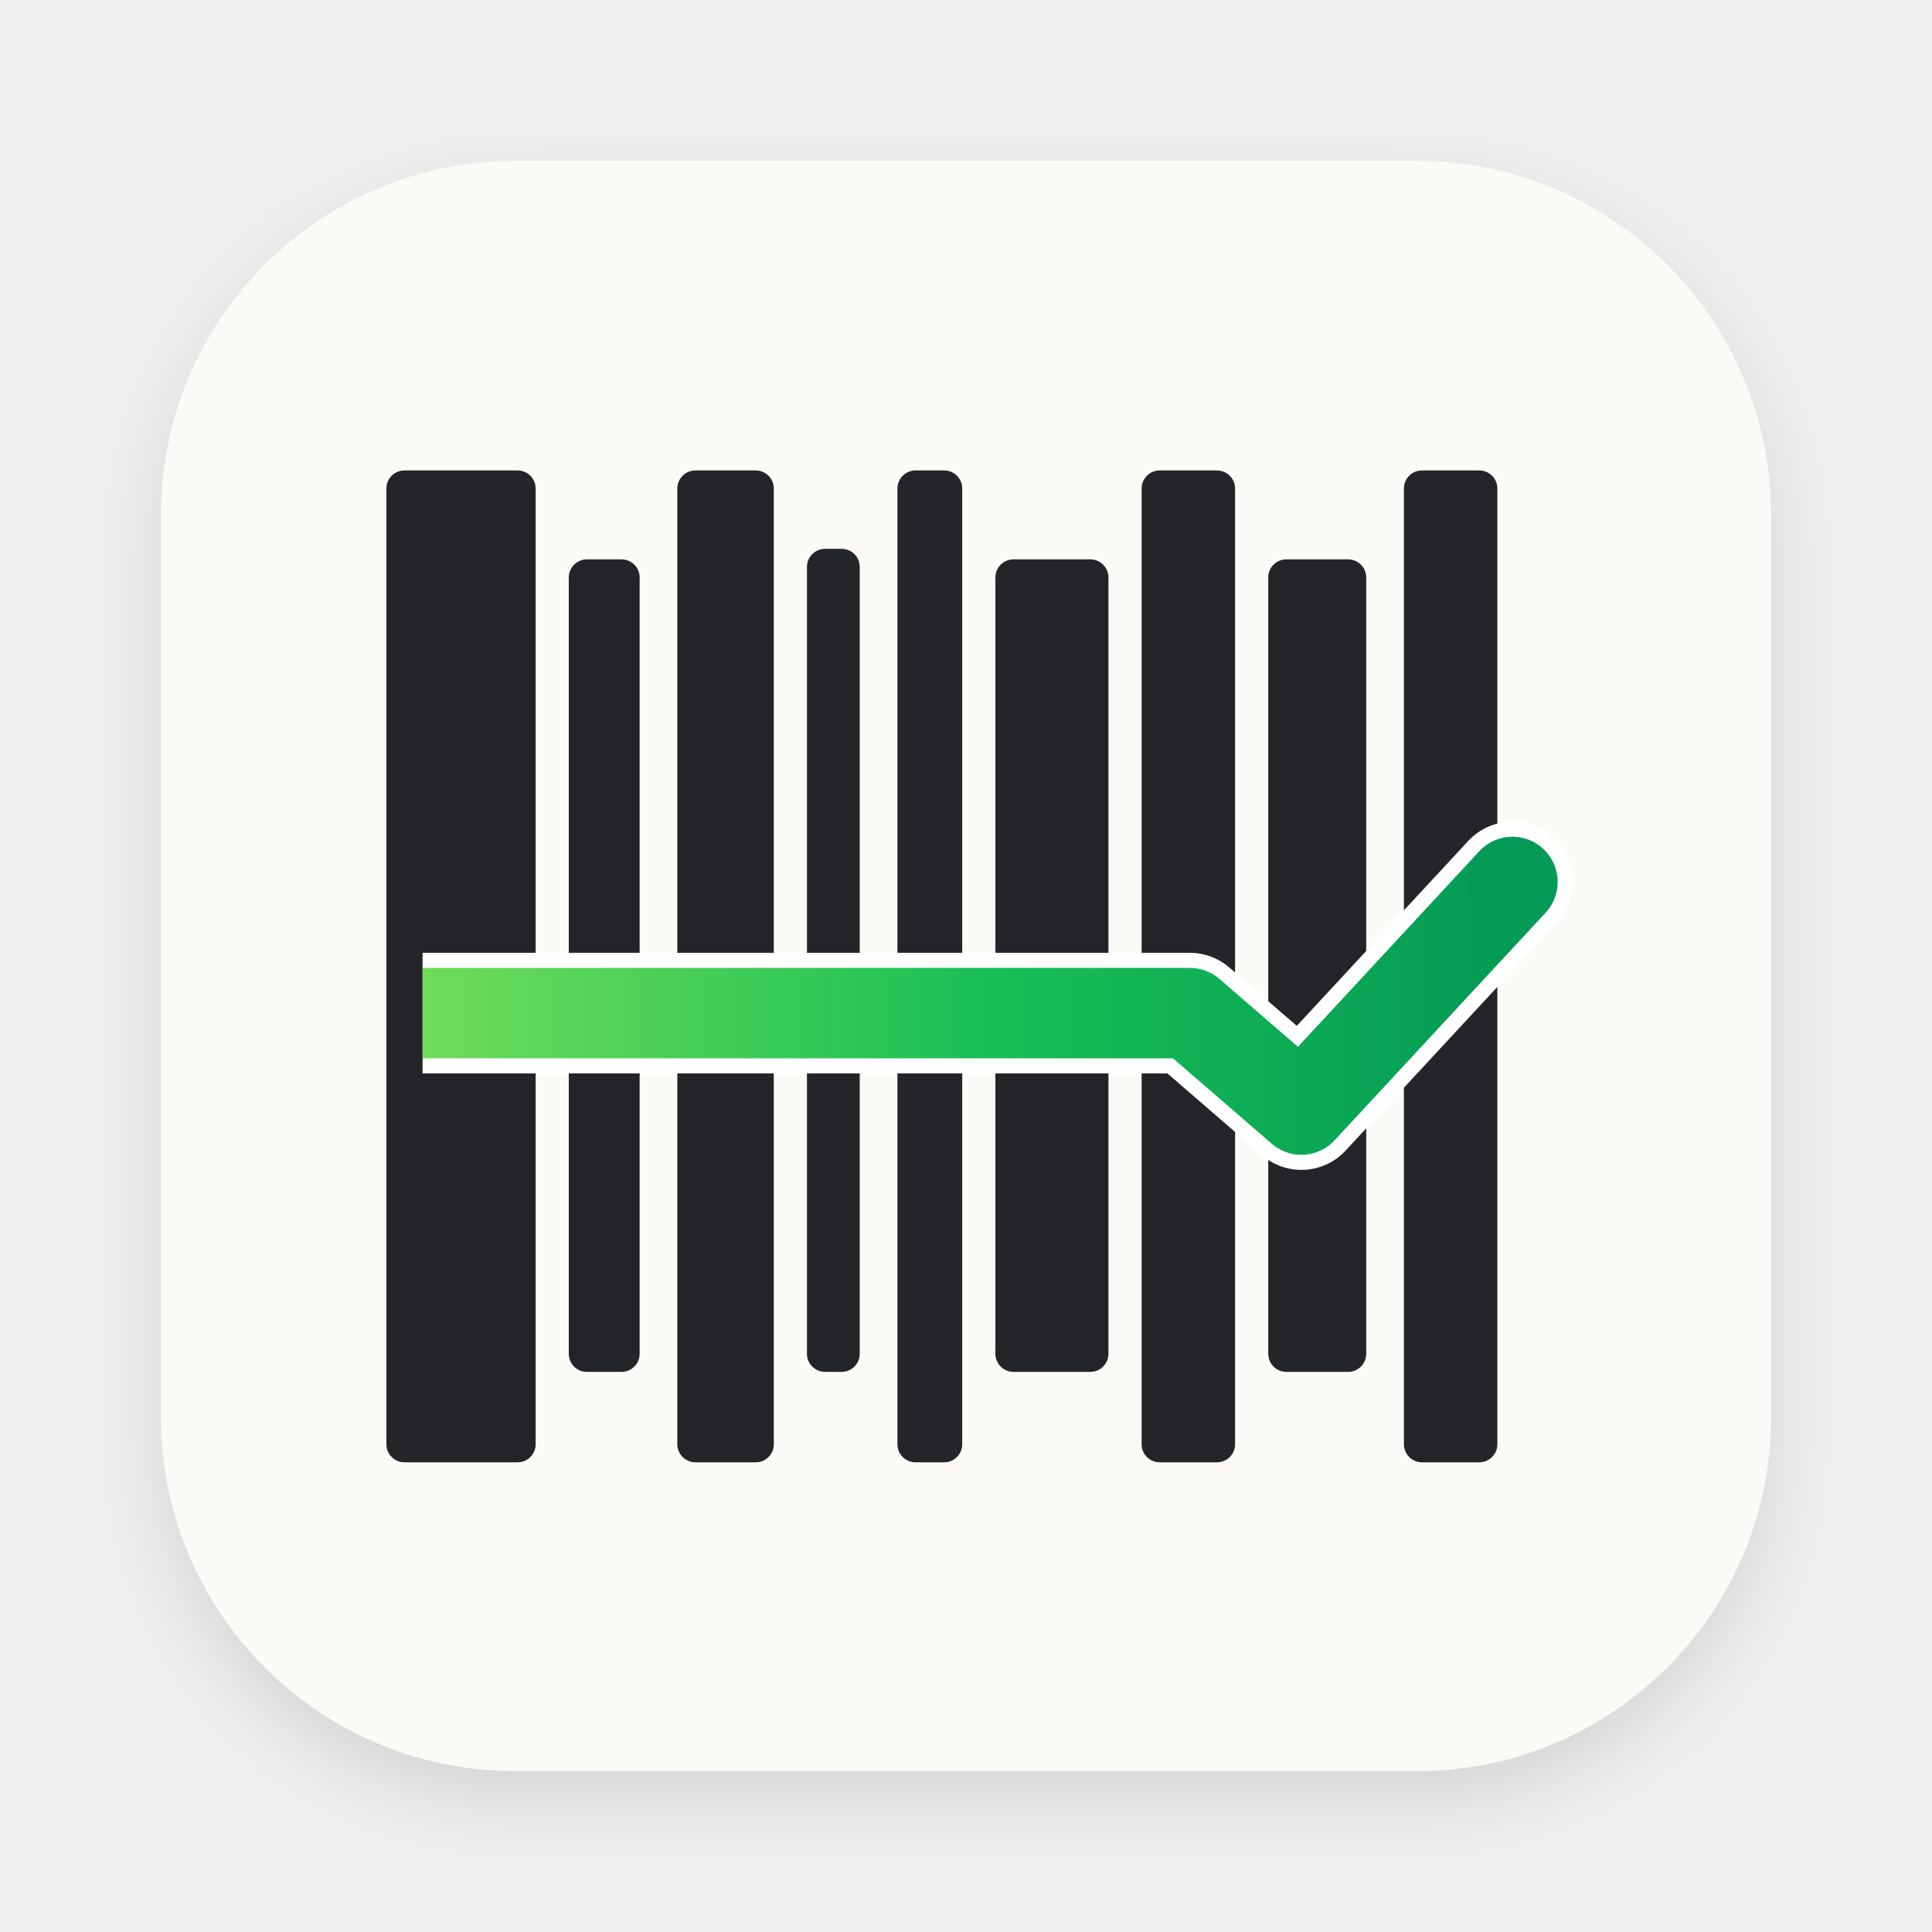
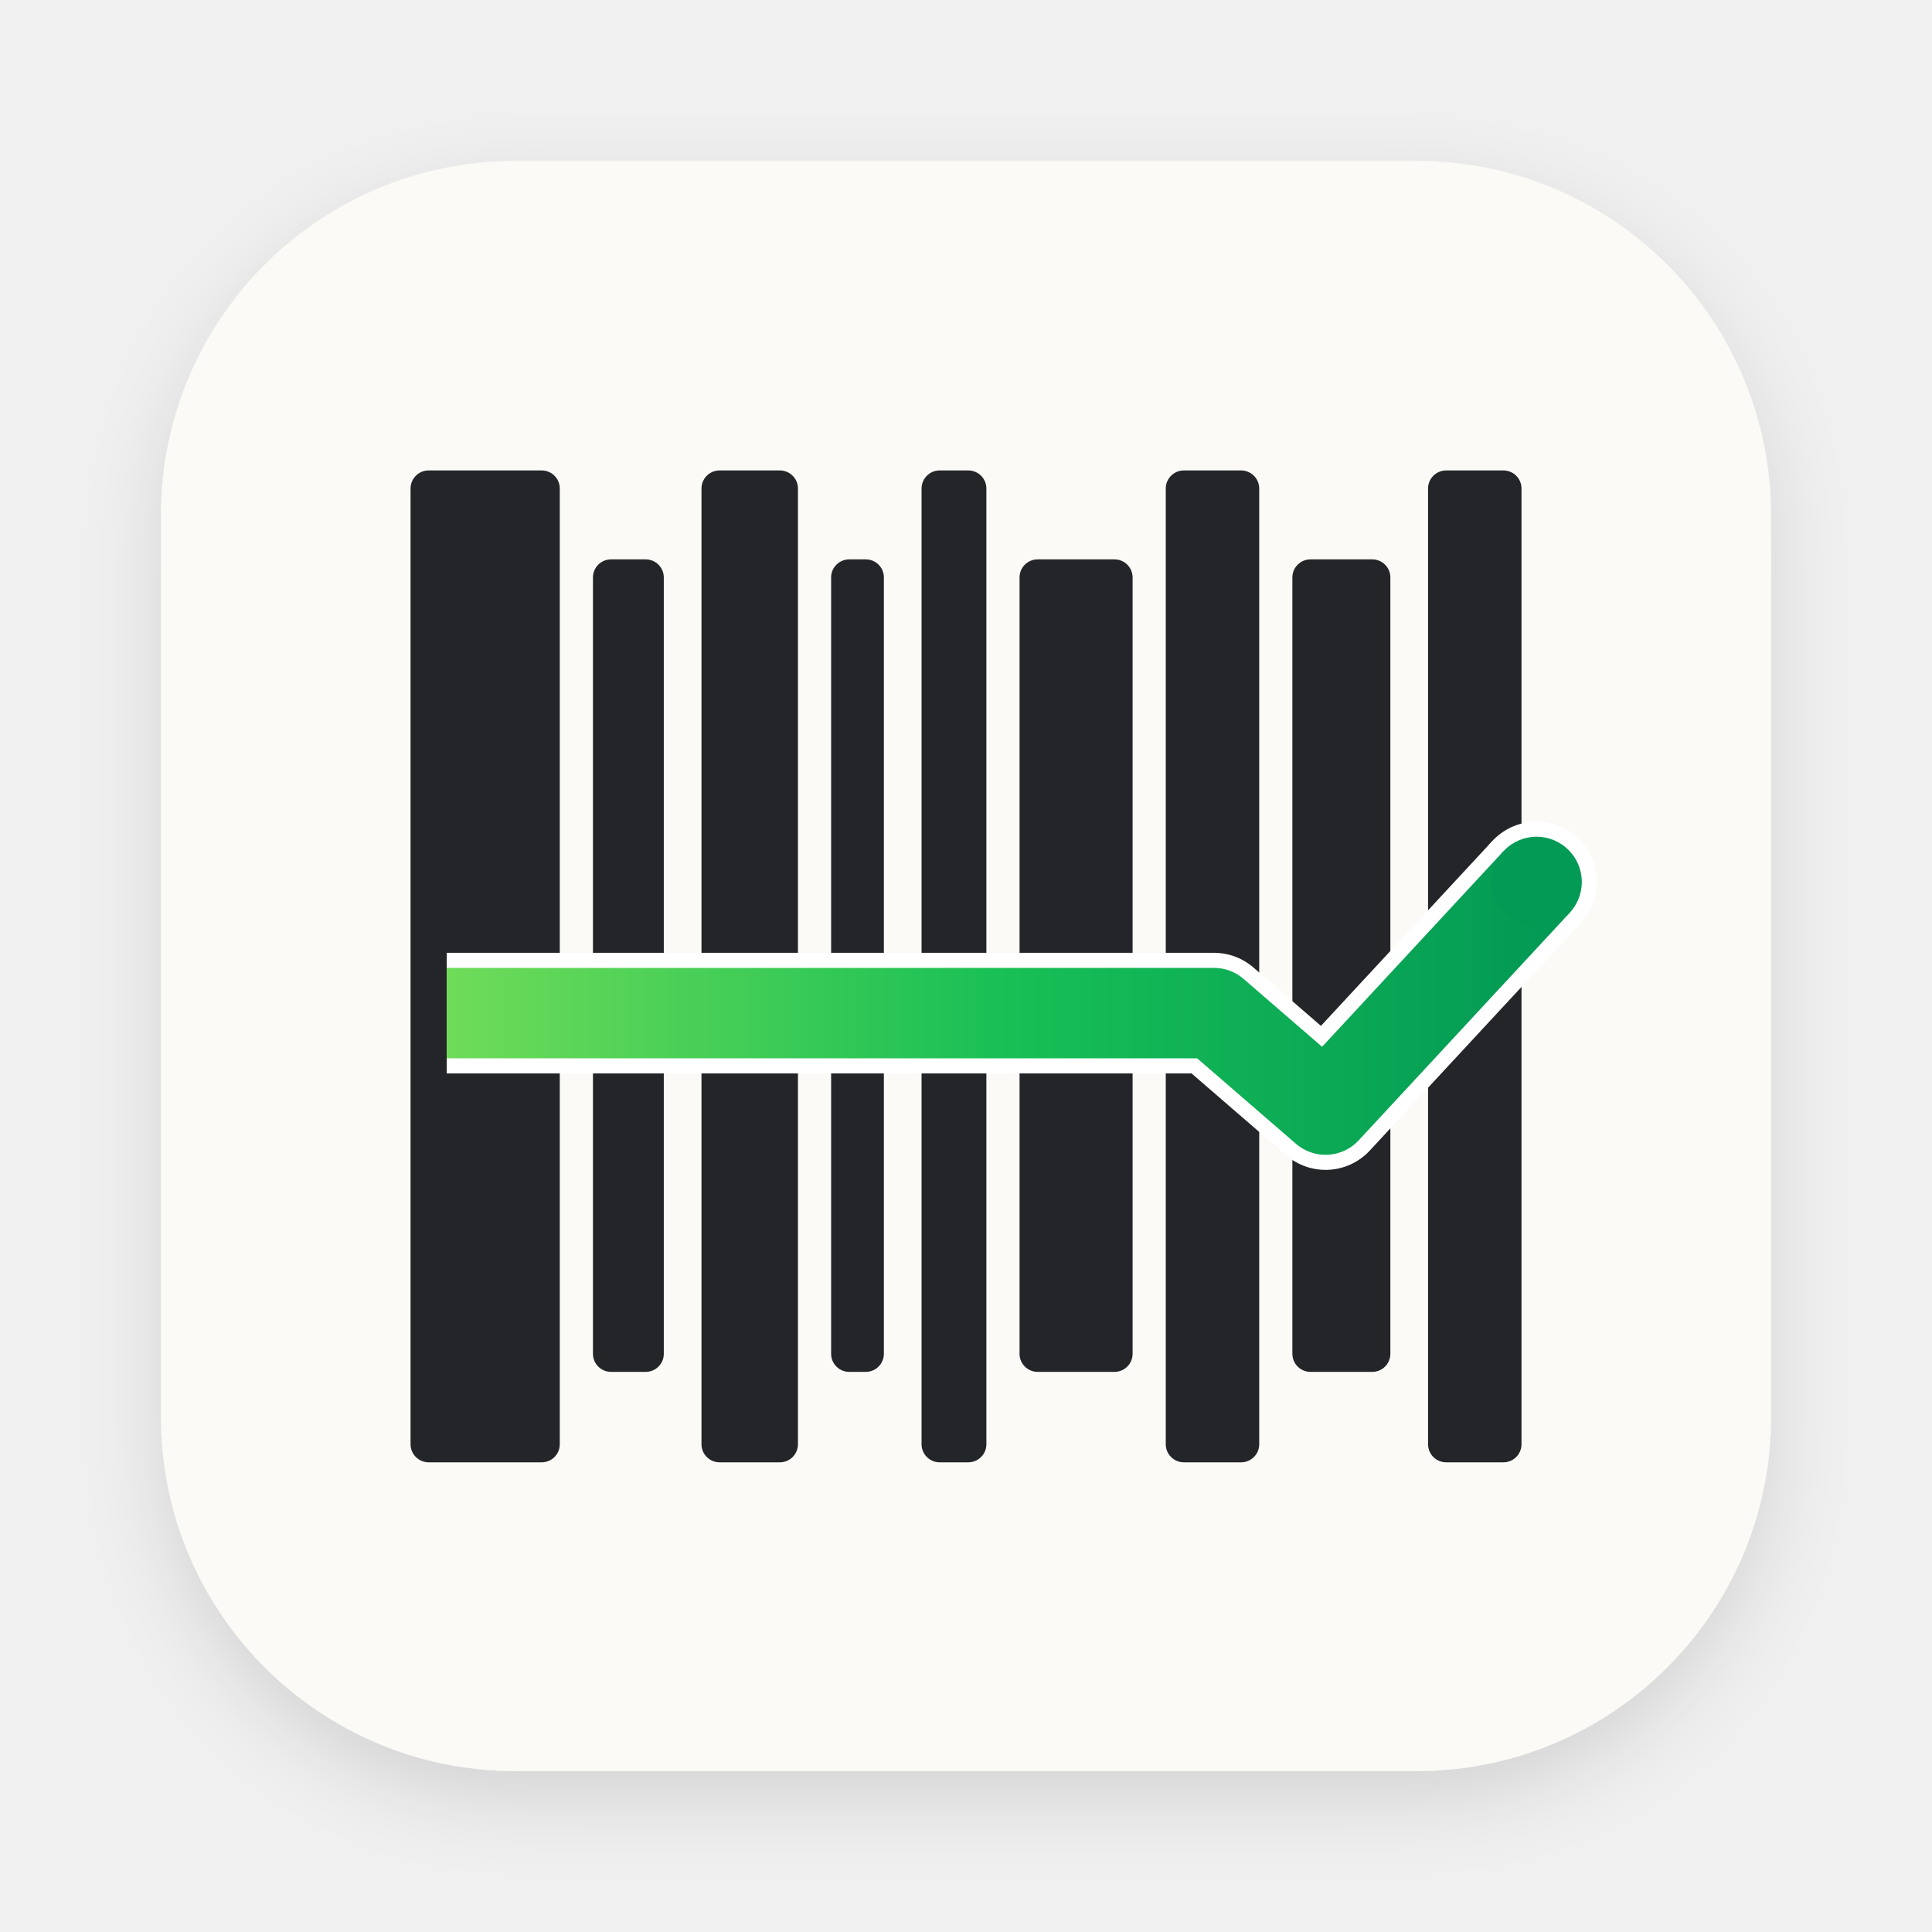
<svg xmlns="http://www.w3.org/2000/svg" width="1200" height="1200" viewBox="0 0 1200 1200">
  <defs>
    <linearGradient id="greenGrad" x1="0" y1="0" x2="1" y2="0">
      <stop offset="0%" stop-color="#70DC59" />
      <stop offset="52%" stop-color="#17BF55" />
      <stop offset="100%" stop-color="#039A55" />
    </linearGradient>
    <filter id="softShadow" x="-30%" y="-30%" width="160%" height="160%">
      <feDropShadow dx="0" dy="18" stdDeviation="24" flood-color="#000000" flood-opacity="0.12" />
    </filter>
  </defs>
  <rect x="100" y="100" width="1000" height="1000" rx="220" fill="#FBFAF7" filter="url(#softShadow)" />
-   <g transform="translate(150,150) scale(0.9)">
+   <g transform="translate(165,150) scale(0.9)">
    <g id="eatsafe-mark">
      <rect x="100.000" y="158.000" width="102.991" height="684.525" rx="12.484" fill="#232528" />
      <rect x="225.878" y="219.378" width="48.895" height="560.728" rx="12.484" fill="#232528" />
      <rect x="300.780" y="158.000" width="66.580" height="684.525" rx="12.484" fill="#232528" />
-       <rect x="390.247" y="212.096" width="36.411" height="568.010" rx="12.484" fill="#232528" />
+       <rect x="390.247" y="219.378" width="36.411" height="560.728" rx="12.484" fill="#232528" />
      <rect x="452.666" y="158.000" width="44.733" height="684.525" rx="12.484" fill="#232528" />
      <rect x="520.286" y="219.378" width="78.023" height="560.728" rx="12.484" fill="#232528" />
      <rect x="621.196" y="158.000" width="64.499" height="684.525" rx="12.484" fill="#232528" />
      <rect x="708.583" y="219.378" width="67.620" height="560.728" rx="12.484" fill="#232528" />
      <rect x="802.211" y="158.000" width="64.499" height="684.525" rx="12.484" fill="#232528" />
      <polyline points="124.967,532.512 654.486,532.512 731.469,599.092 877.113,442.005" fill="none" stroke="#FFFFFF" stroke-width="83.225" stroke-linecap="butt" stroke-linejoin="round" />
      <circle cx="877.113" cy="442.005" r="41.612" fill="#FFFFFF" />
      <polyline points="124.967,532.512 654.486,532.512 731.469,599.092 877.113,442.005" fill="none" stroke="url(#greenGrad)" stroke-width="62.419" stroke-linecap="butt" stroke-linejoin="round" />
      <circle cx="877.113" cy="442.005" r="31.209" fill="#039A55" />
    </g>
  </g>
</svg>
